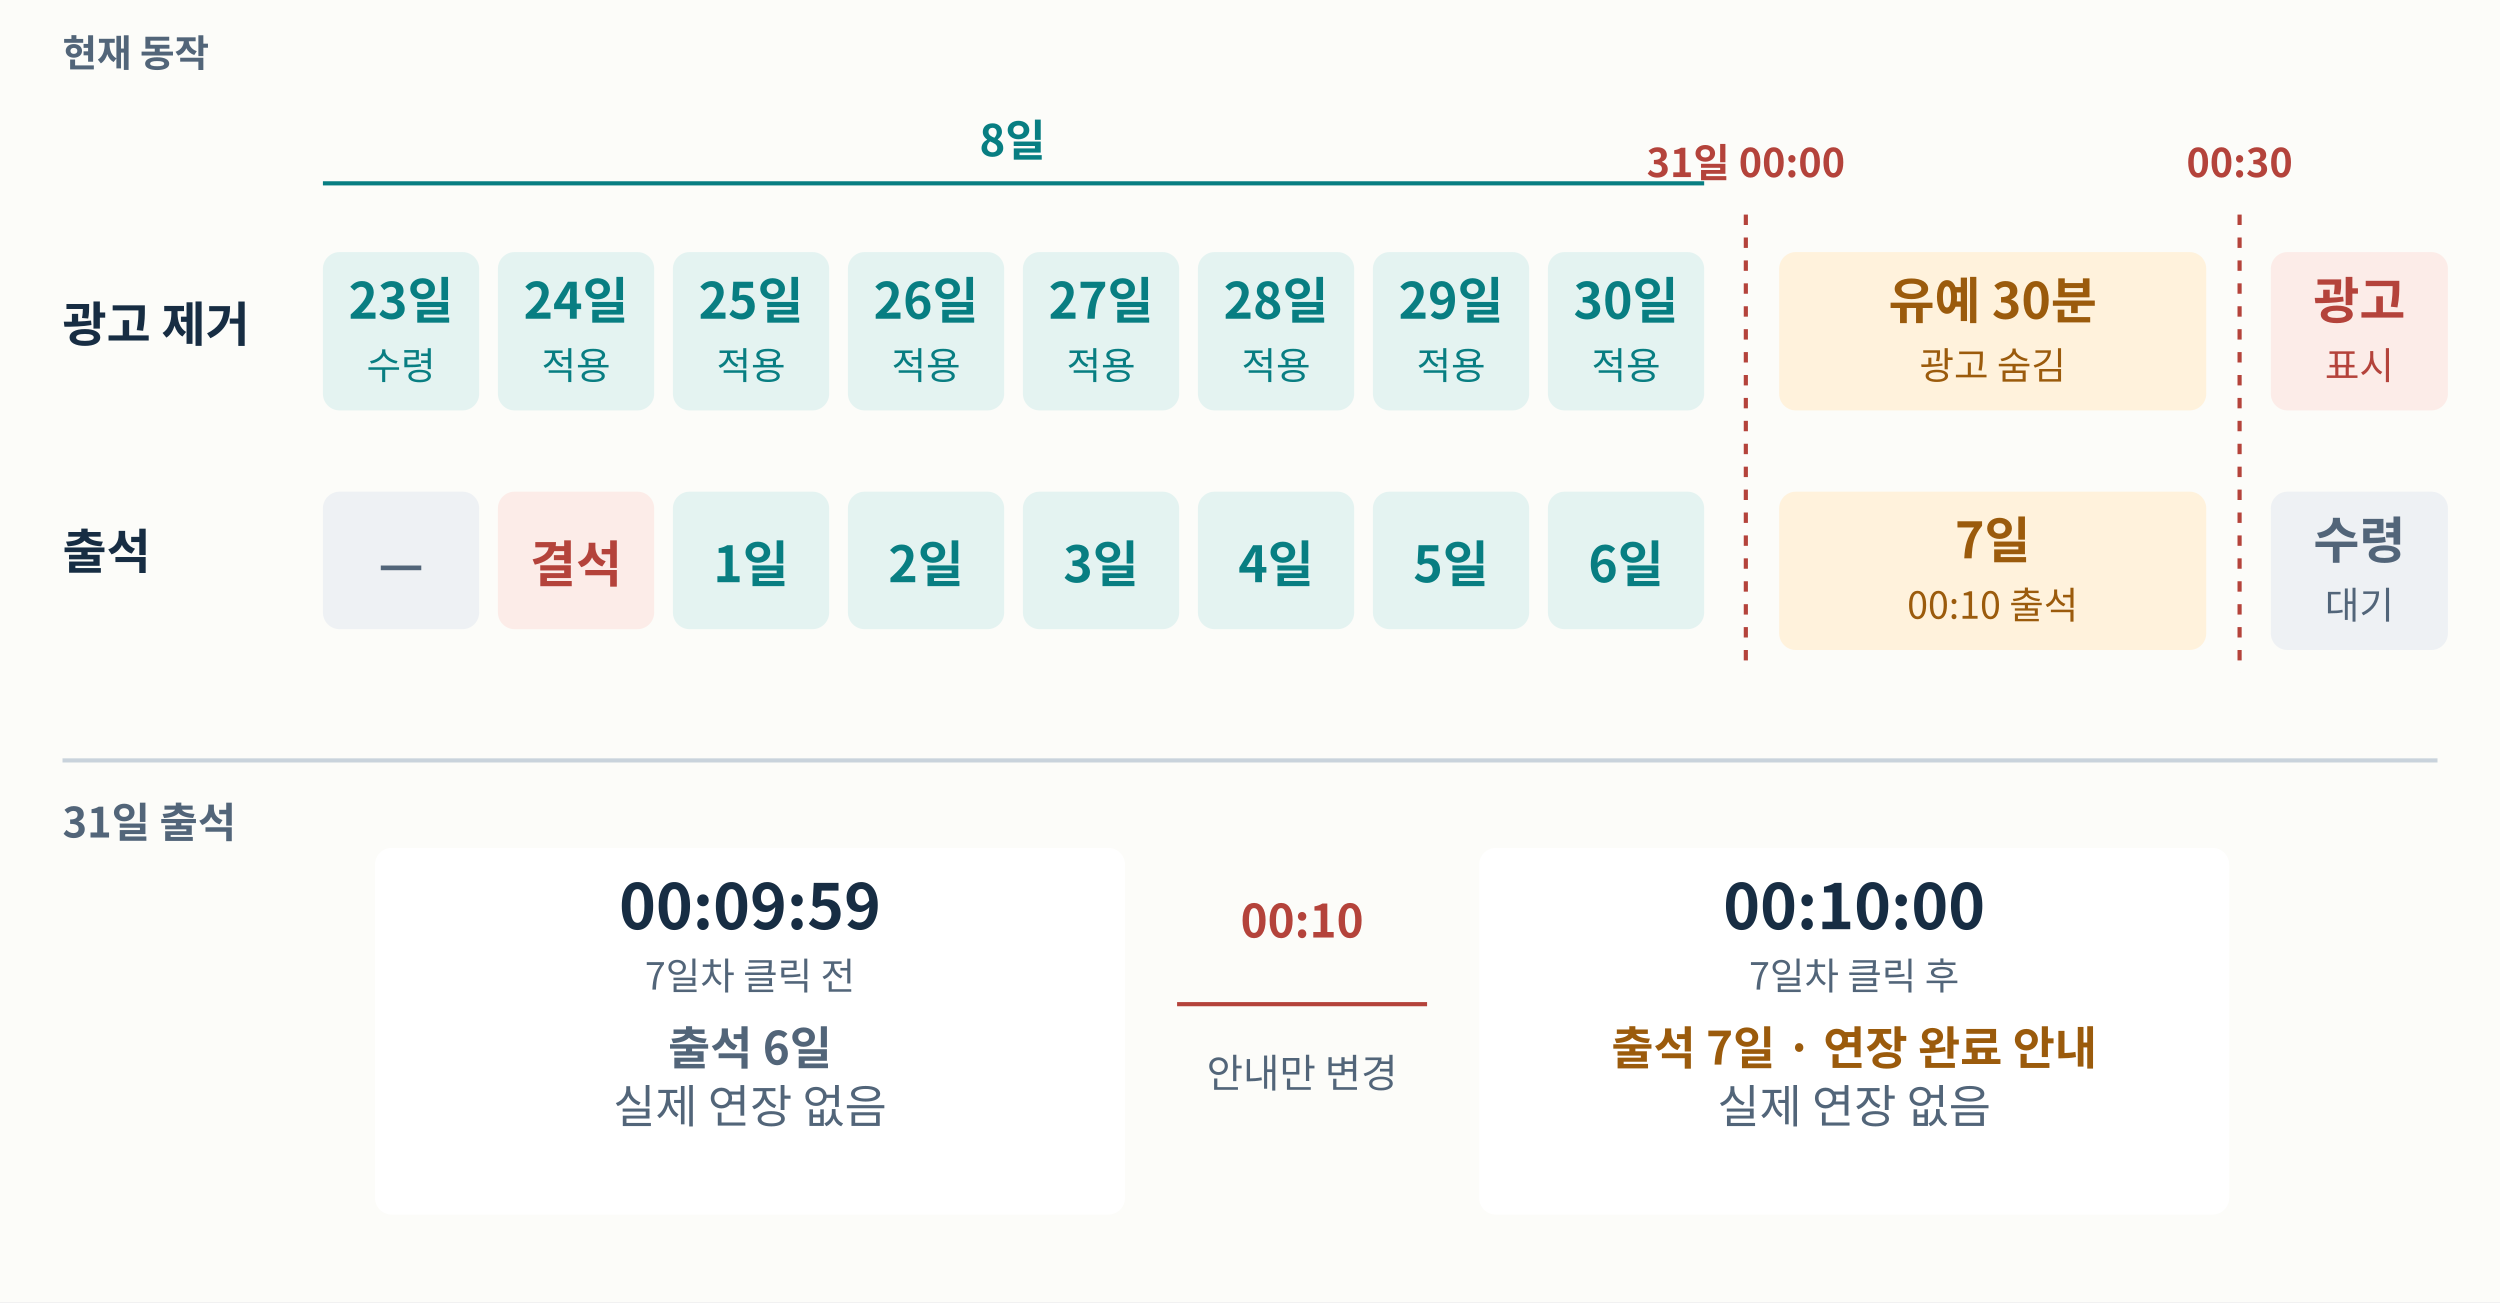
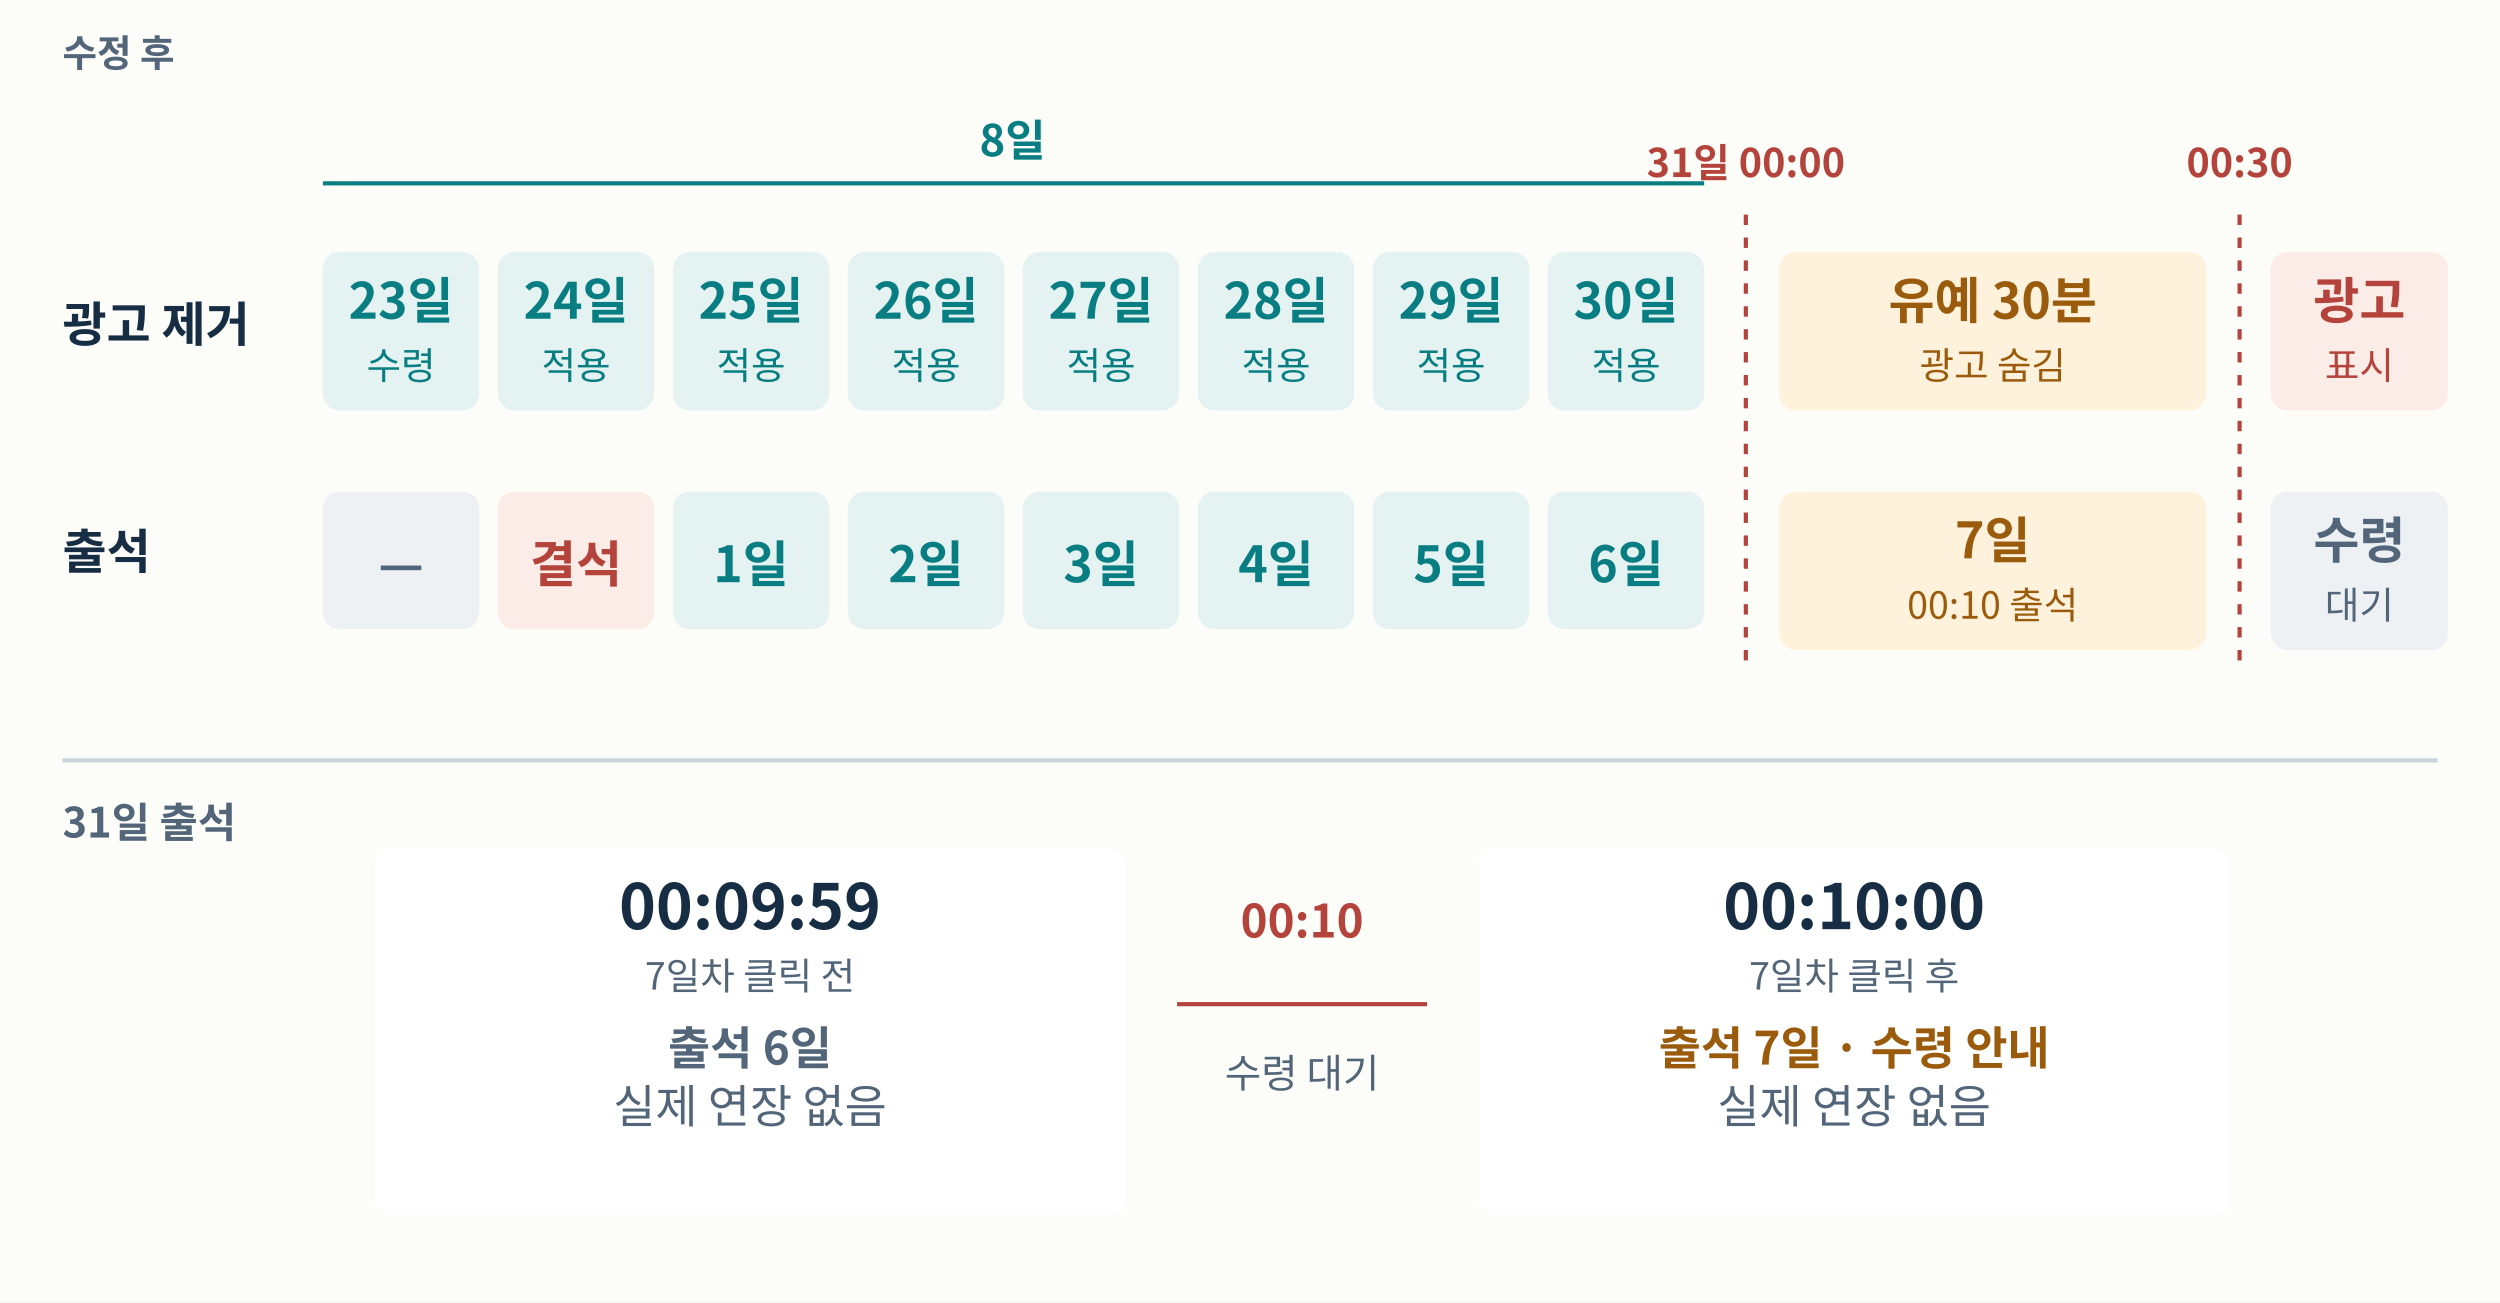
<svg xmlns="http://www.w3.org/2000/svg" width="1200" height="625" viewBox="0 0 1200 625" role="img">
  <g font-family="Apple SD Gothic Neo, Noto Sans CJK KR, sans-serif">
    <rect x="0" y="0" width="1200" height="625" rx="0" fill="#fcfcf9" />
-     <text x="30" y="32" font-size="18" fill="#526579" font-weight="600" text-anchor="start">현재 동작</text>
+     <text x="30" y="32" font-size="18" fill="#526579" font-weight="600" text-anchor="start">수정 후</text>
    <text x="30" y="164" font-size="23" fill="#172d43" font-weight="700" text-anchor="start">광고 제거</text>
    <text x="30" y="273" font-size="23" fill="#172d43" font-weight="700" text-anchor="start">출석</text>
    <rect x="155" y="121" width="75" height="76" rx="8" fill="#e4f3f1" />
    <text x="192.5" y="153" font-size="24" fill="#087e82" font-weight="700" text-anchor="middle">23일</text>
    <text x="192.5" y="182" font-size="18" fill="#087e82" font-weight="400" text-anchor="middle">수령</text>
    <rect x="155" y="236" width="75" height="66" rx="8" fill="#eef1f4" />
    <text dominant-baseline="central" x="192.5" y="269" font-size="24" fill="#526579" font-weight="700" text-anchor="middle">—</text>
    <rect x="239" y="121" width="75" height="76" rx="8" fill="#e4f3f1" />
    <text x="276.5" y="153" font-size="24" fill="#087e82" font-weight="700" text-anchor="middle">24일</text>
    <text x="276.5" y="182" font-size="18" fill="#087e82" font-weight="400" text-anchor="middle">적용</text>
    <rect x="239" y="236" width="75" height="66" rx="8" fill="#fcece8" />
    <text dominant-baseline="central" x="276.5" y="269" font-size="24" fill="#b4433b" font-weight="700" text-anchor="middle">결석</text>
    <rect x="323" y="121" width="75" height="76" rx="8" fill="#e4f3f1" />
    <text x="360.5" y="153" font-size="24" fill="#087e82" font-weight="700" text-anchor="middle">25일</text>
    <text x="360.5" y="182" font-size="18" fill="#087e82" font-weight="400" text-anchor="middle">적용</text>
    <rect x="323" y="236" width="75" height="66" rx="8" fill="#e4f3f1" />
    <text dominant-baseline="central" x="360.5" y="269" font-size="24" fill="#087e82" font-weight="700" text-anchor="middle">1일</text>
    <rect x="407" y="121" width="75" height="76" rx="8" fill="#e4f3f1" />
    <text x="444.5" y="153" font-size="24" fill="#087e82" font-weight="700" text-anchor="middle">26일</text>
    <text x="444.5" y="182" font-size="18" fill="#087e82" font-weight="400" text-anchor="middle">적용</text>
    <rect x="407" y="236" width="75" height="66" rx="8" fill="#e4f3f1" />
    <text dominant-baseline="central" x="444.5" y="269" font-size="24" fill="#087e82" font-weight="700" text-anchor="middle">2일</text>
    <rect x="491" y="121" width="75" height="76" rx="8" fill="#e4f3f1" />
    <text x="528.5" y="153" font-size="24" fill="#087e82" font-weight="700" text-anchor="middle">27일</text>
    <text x="528.5" y="182" font-size="18" fill="#087e82" font-weight="400" text-anchor="middle">적용</text>
    <rect x="491" y="236" width="75" height="66" rx="8" fill="#e4f3f1" />
    <text dominant-baseline="central" x="528.5" y="269" font-size="24" fill="#087e82" font-weight="700" text-anchor="middle">3일</text>
    <rect x="575" y="121" width="75" height="76" rx="8" fill="#e4f3f1" />
    <text x="612.5" y="153" font-size="24" fill="#087e82" font-weight="700" text-anchor="middle">28일</text>
    <text x="612.5" y="182" font-size="18" fill="#087e82" font-weight="400" text-anchor="middle">적용</text>
    <rect x="575" y="236" width="75" height="66" rx="8" fill="#e4f3f1" />
    <text dominant-baseline="central" x="612.5" y="269" font-size="24" fill="#087e82" font-weight="700" text-anchor="middle">4일</text>
    <rect x="659" y="121" width="75" height="76" rx="8" fill="#e4f3f1" />
    <text x="696.5" y="153" font-size="24" fill="#087e82" font-weight="700" text-anchor="middle">29일</text>
    <text x="696.5" y="182" font-size="18" fill="#087e82" font-weight="400" text-anchor="middle">적용</text>
    <rect x="659" y="236" width="75" height="66" rx="8" fill="#e4f3f1" />
    <text dominant-baseline="central" x="696.5" y="269" font-size="24" fill="#087e82" font-weight="700" text-anchor="middle">5일</text>
    <rect x="743" y="121" width="75" height="76" rx="8" fill="#e4f3f1" />
    <text x="780.5" y="153" font-size="24" fill="#087e82" font-weight="700" text-anchor="middle">30일</text>
    <text x="780.5" y="182" font-size="18" fill="#087e82" font-weight="400" text-anchor="middle">적용</text>
    <rect x="743" y="236" width="75" height="66" rx="8" fill="#e4f3f1" />
    <text dominant-baseline="central" x="780.5" y="269" font-size="24" fill="#087e82" font-weight="700" text-anchor="middle">6일</text>
    <line x1="155" y1="88" x2="818" y2="88" stroke="#087e82" stroke-width="2" />
    <text x="486" y="75" font-size="21" fill="#087e82" font-weight="700" text-anchor="middle">8일</text>
    <line x1="838" y1="103" x2="838" y2="323" stroke="#b4433b" stroke-width="2" stroke-dasharray="5 6" />
    <text x="838" y="85" font-size="19" fill="#b4433b" font-weight="700" text-anchor="middle">31일 00:00</text>
    <line x1="1075" y1="103" x2="1075" y2="323" stroke="#b4433b" stroke-width="2" stroke-dasharray="5 6" />
    <text x="1075" y="85" font-size="19" fill="#b4433b" font-weight="700" text-anchor="middle">00:30</text>
    <rect x="854" y="121" width="205" height="76" rx="8" fill="#fff2dc" />
    <text x="956.5" y="153" font-size="24" fill="#9b5b0c" font-weight="700" text-anchor="middle">유예 30분</text>
    <text x="956.5" y="182" font-size="18" fill="#9b5b0c" font-weight="400" text-anchor="middle">광고 숨김</text>
    <rect x="1090" y="121" width="85" height="76" rx="8" fill="#fcece8" />
    <text x="1132.5" y="153" font-size="24" fill="#b4433b" font-weight="700" text-anchor="middle">광고</text>
    <text x="1132.5" y="182" font-size="18" fill="#b4433b" font-weight="400" text-anchor="middle">표시</text>
    <rect x="854" y="236" width="205" height="76" rx="8" fill="#fff2dc" />
    <text x="956.5" y="268" font-size="24" fill="#9b5b0c" font-weight="700" text-anchor="middle">7일</text>
    <text x="956.5" y="297" font-size="18" fill="#9b5b0c" font-weight="400" text-anchor="middle">00:10 출석</text>
    <rect x="1090" y="236" width="85" height="76" rx="8" fill="#eef1f4" />
    <text x="1132.5" y="268" font-size="24" fill="#526579" font-weight="700" text-anchor="middle">수령</text>
    <text x="1132.5" y="297" font-size="18" fill="#526579" font-weight="400" text-anchor="middle">대기</text>
    <line x1="30" y1="365" x2="1170" y2="365" stroke="#c9d3dc" stroke-width="2" />
    <text x="30" y="402" font-size="20" fill="#526579" font-weight="600" text-anchor="start">31일 출석</text>
    <rect x="180" y="407" width="360" height="176" rx="8" fill="#ffffff" />
    <rect x="710" y="407" width="360" height="176" rx="8" fill="#ffffff" />
    <text x="360" y="446" font-size="30" fill="#172d43" font-weight="700" text-anchor="middle">00:09:59</text>
    <text x="360" y="475" font-size="18" fill="#526579" font-weight="400" text-anchor="middle">7일차 클릭 전</text>
    <text x="360" y="511" font-size="22" fill="#526579" font-weight="700" text-anchor="middle">출석 6일</text>
    <text x="360" y="539" font-size="22" fill="#526579" font-weight="500" text-anchor="middle">실제 연장 없음</text>
    <text x="890" y="446" font-size="30" fill="#172d43" font-weight="700" text-anchor="middle">00:10:00</text>
    <text x="890" y="475" font-size="18" fill="#526579" font-weight="400" text-anchor="middle">7일차 클릭 후</text>
-     <text x="890" y="511" font-size="22" fill="#9b5b0c" font-weight="700" text-anchor="middle">출석 7일 · 연장 완료 안내</text>
+     <text x="890" y="511" font-size="22" fill="#9b5b0c" font-weight="700" text-anchor="middle">출석 7일 · 수령 안내</text>
    <text x="890" y="539" font-size="22" fill="#526579" font-weight="500" text-anchor="middle">실제 연장 없음</text>
    <text x="625" y="450" font-size="22" fill="#b4433b" font-weight="700" text-anchor="middle">00:10</text>
    <line x1="565" y1="482" x2="685" y2="482" stroke="#b4433b" stroke-width="2" />
-     <text x="625" y="522" font-size="19" fill="#526579" font-weight="500" text-anchor="middle">안내만 변경</text>
+     <text x="625" y="522" font-size="19" fill="#526579" font-weight="500" text-anchor="middle">수령 대기</text>
  </g>
</svg>
